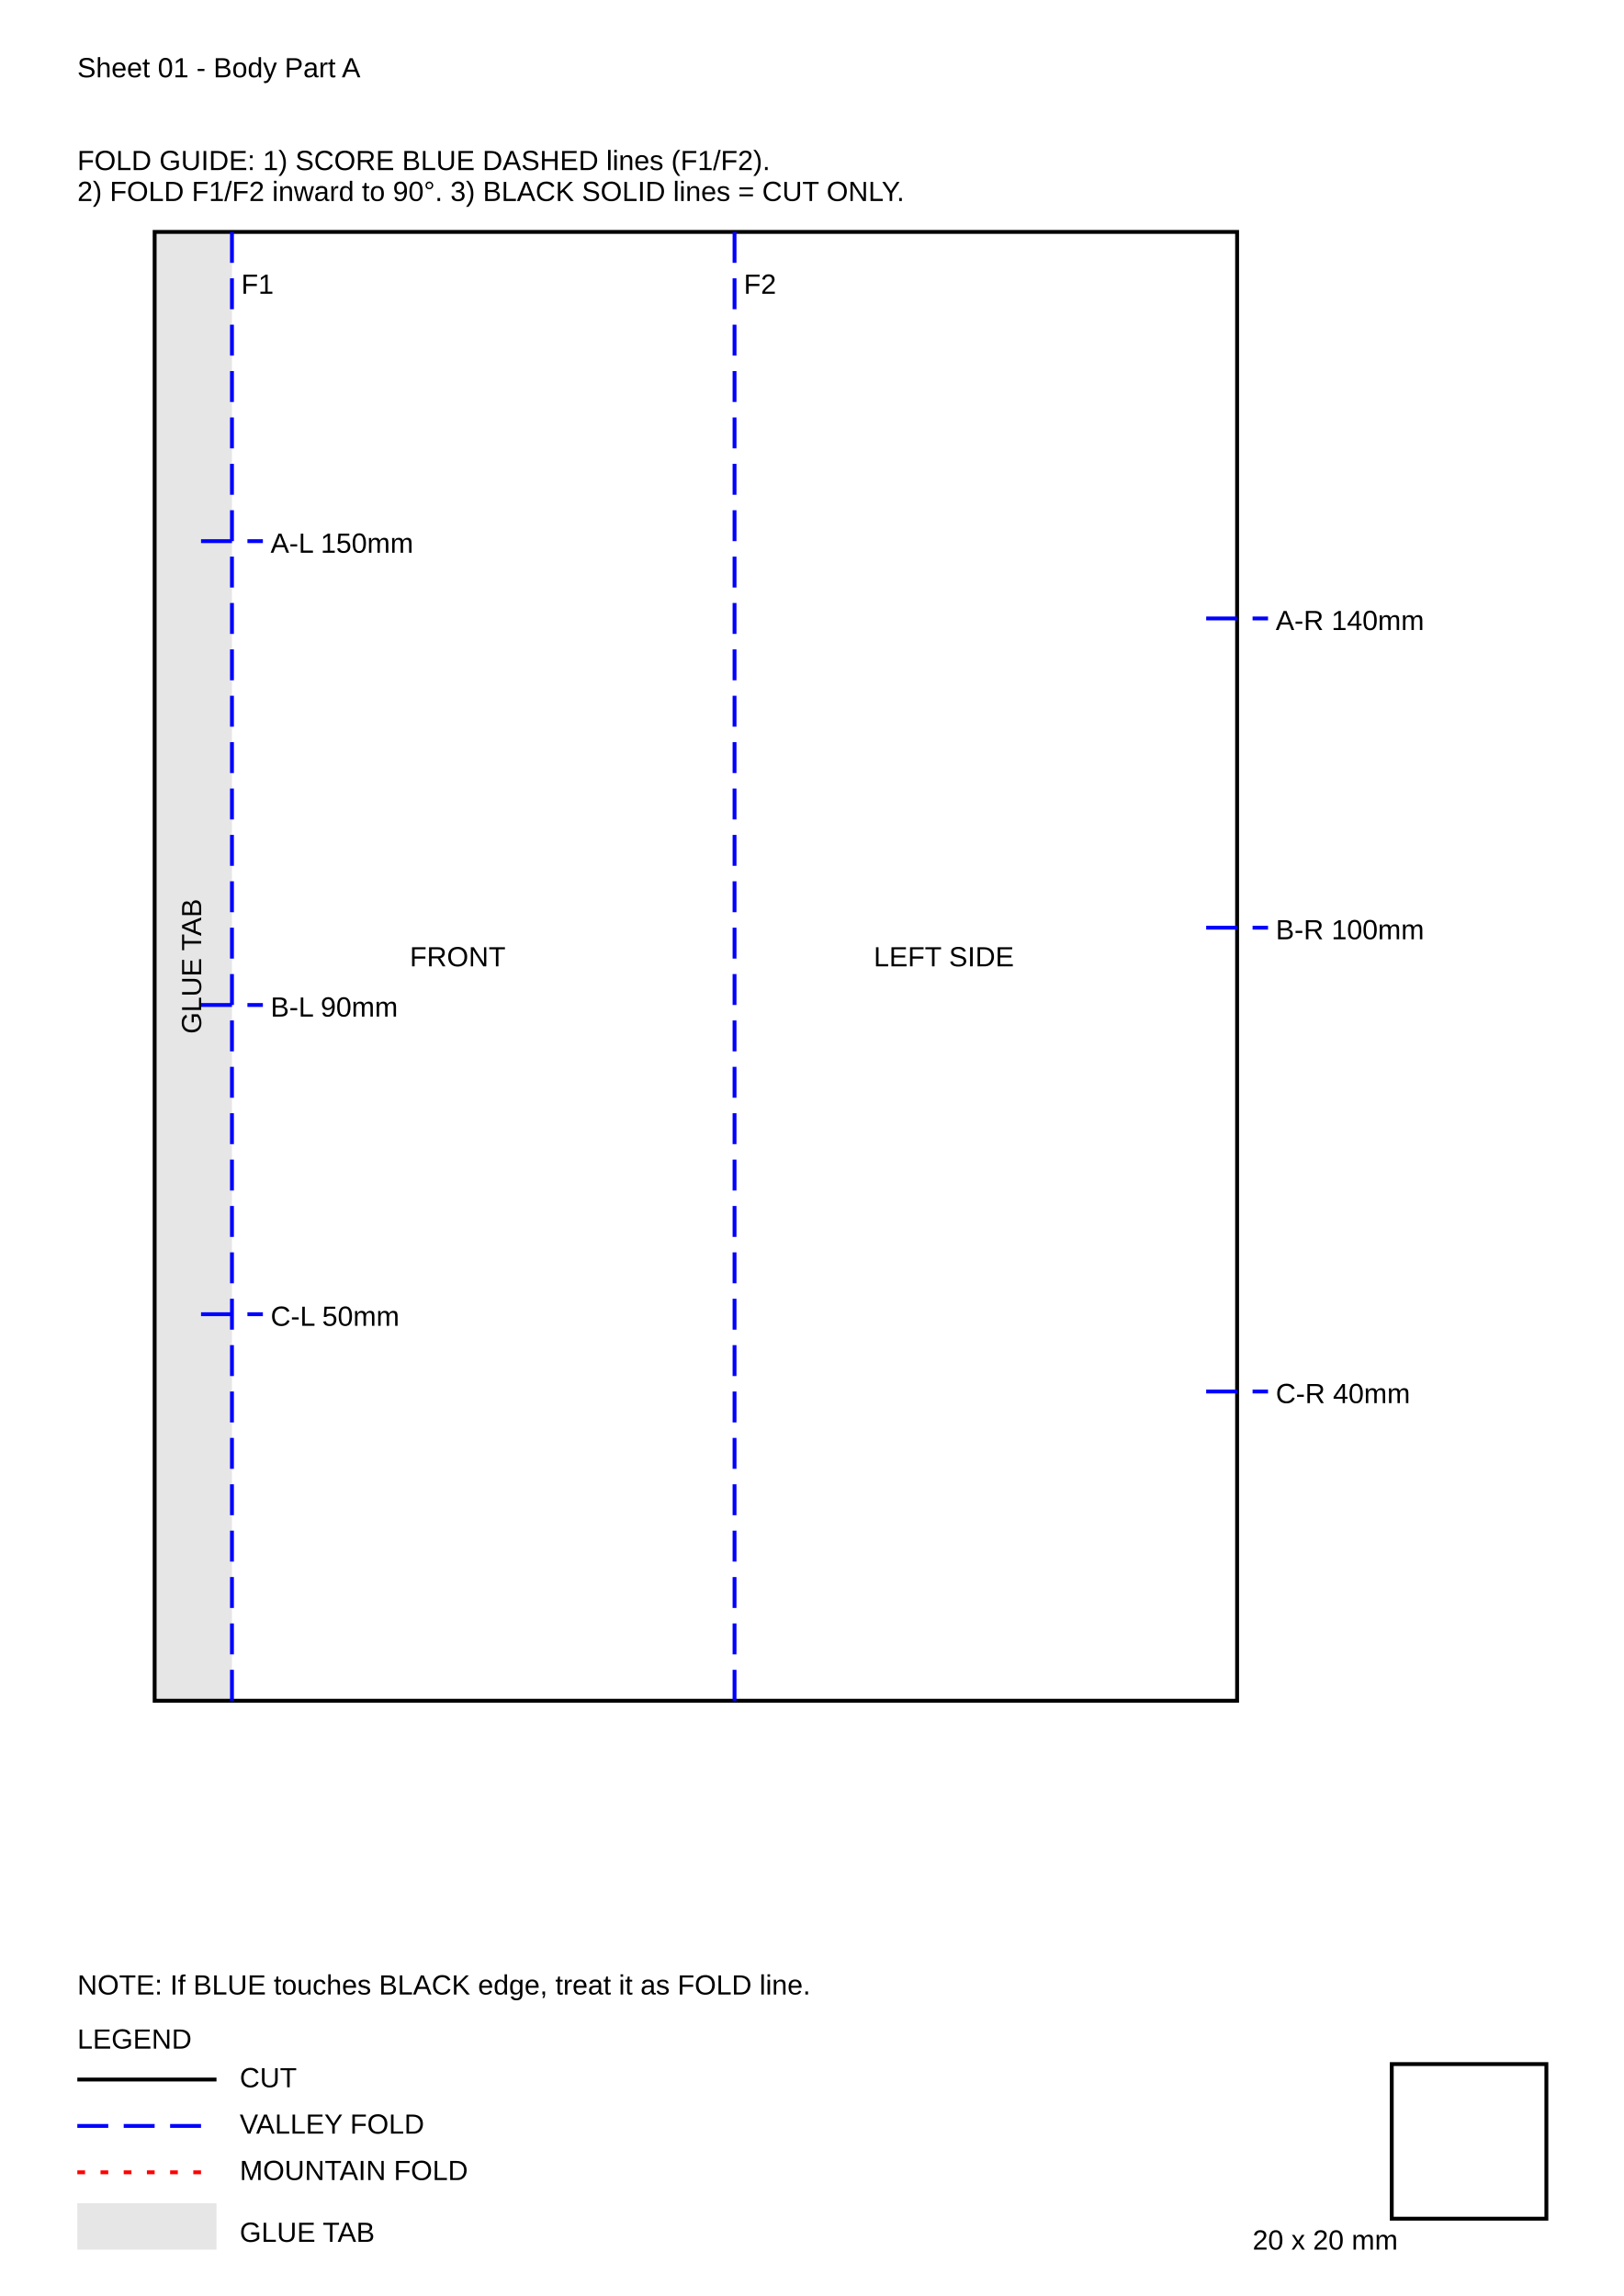
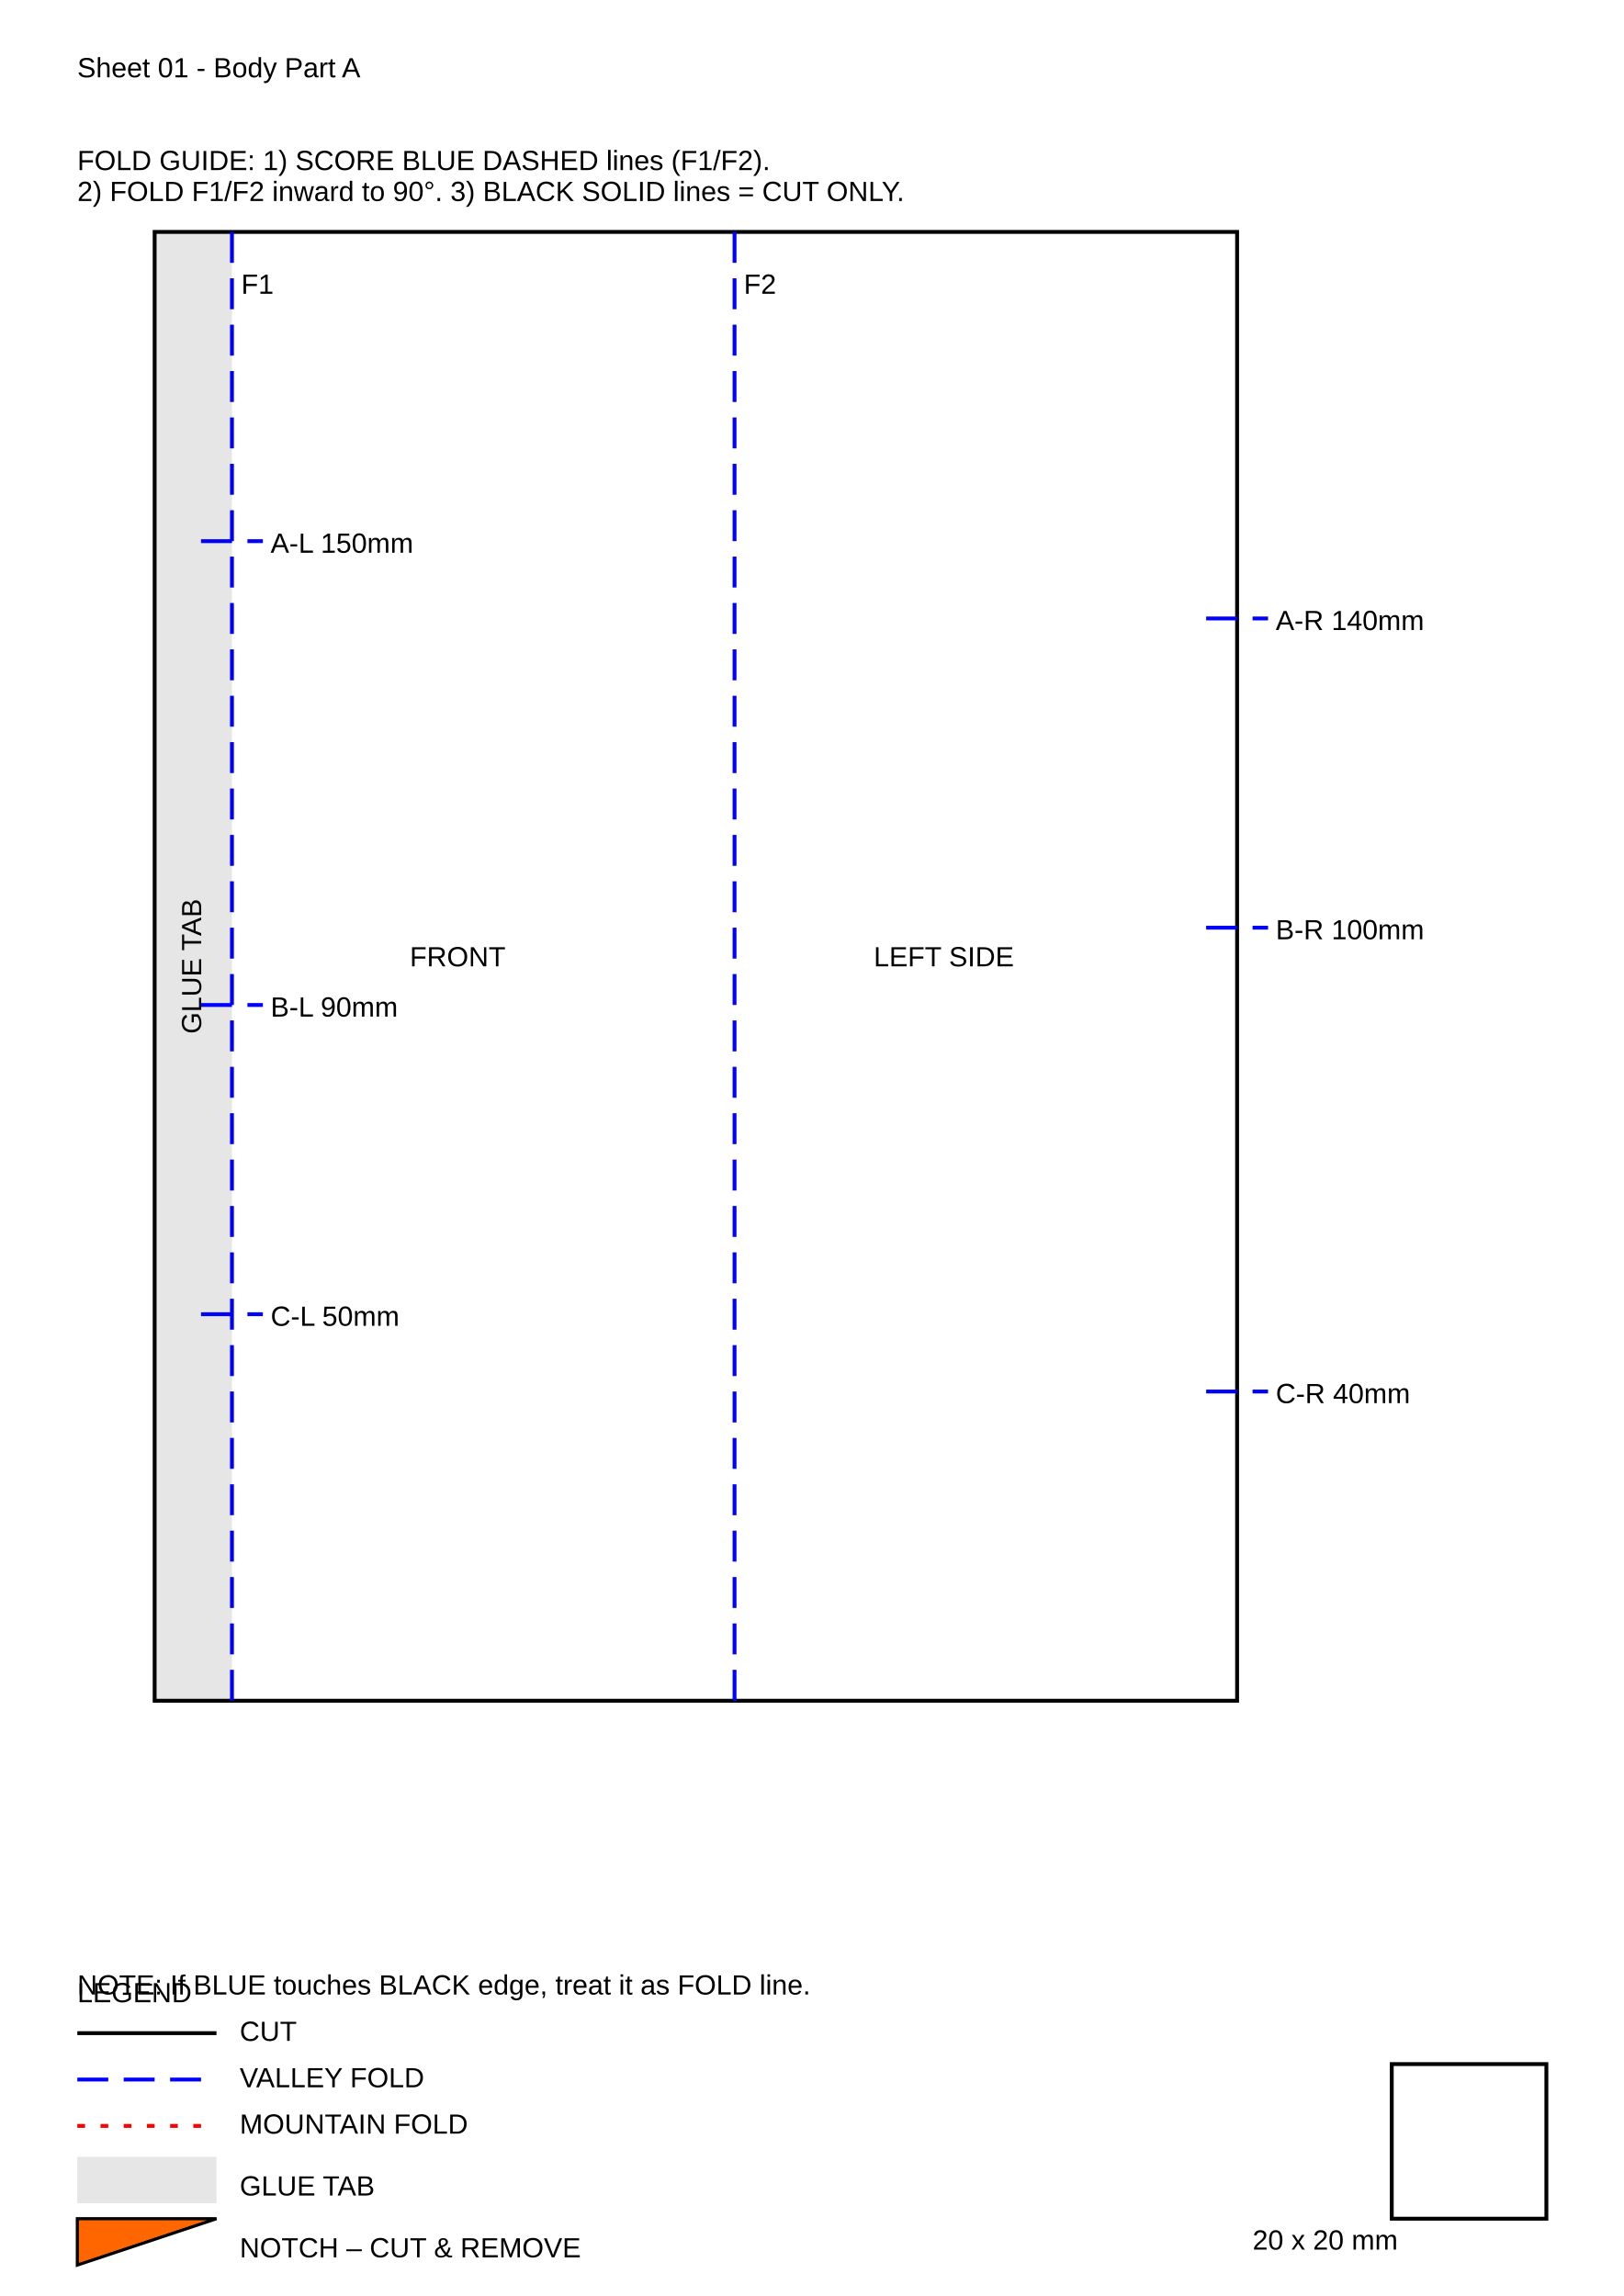
<svg xmlns="http://www.w3.org/2000/svg" baseProfile="full" height="297mm" version="1.1" viewBox="0 0 210 297" width="210mm">
  <defs />
  <text fill="black" font-family="Arial" font-size="3.6px" x="10" y="10">Sheet 01 - Body Part A</text>
  <rect fill="#e6e6e6" height="190.0" stroke="none" width="10.0" x="20" y="30" />
  <rect fill="none" height="190.0" stroke="black" stroke-width="0.5" width="140.0" x="20" y="30" />
  <line fill="none" stroke="blue" stroke-dasharray="4,2" stroke-width="0.5" x1="30.0" x2="30.0" y1="30" y2="220.0" />
  <line fill="none" stroke="blue" stroke-dasharray="4,2" stroke-width="0.5" x1="95.0" x2="95.0" y1="30" y2="220.0" />
  <text fill="black" font-family="Arial" font-size="3.6px" x="31.2" y="38">F1</text>
  <text fill="black" font-family="Arial" font-size="3.6px" x="96.2" y="38">F2</text>
  <text dominant-baseline="middle" fill="black" font-family="Arial" font-size="3.6px" text-anchor="middle" transform="rotate(-90 25.0 125.0)" x="25.0" y="125.0">GLUE TAB</text>
  <text fill="black" font-family="Arial" font-size="3.6px" x="53.0" y="125">FRONT</text>
  <text fill="black" font-family="Arial" font-size="3.6px" x="113.0" y="125">LEFT SIDE</text>
  <line fill="none" stroke="blue" stroke-dasharray="4,2" stroke-width="0.5" x1="26.0" x2="34.0" y1="70.0" y2="70.0" />
  <text fill="black" font-family="Arial" font-size="3.6px" x="35.0" y="71.5">A-L 150mm</text>
  <line fill="none" stroke="blue" stroke-dasharray="4,2" stroke-width="0.5" x1="156.0" x2="164.0" y1="80.0" y2="80.0" />
  <text fill="black" font-family="Arial" font-size="3.6px" x="165.0" y="81.5">A-R 140mm</text>
  <line fill="none" stroke="blue" stroke-dasharray="4,2" stroke-width="0.5" x1="26.0" x2="34.0" y1="130.0" y2="130.0" />
  <text fill="black" font-family="Arial" font-size="3.6px" x="35.0" y="131.5">B-L 90mm</text>
  <line fill="none" stroke="blue" stroke-dasharray="4,2" stroke-width="0.5" x1="156.0" x2="164.0" y1="120.0" y2="120.0" />
  <text fill="black" font-family="Arial" font-size="3.6px" x="165.0" y="121.5">B-R 100mm</text>
  <line fill="none" stroke="blue" stroke-dasharray="4,2" stroke-width="0.5" x1="26.0" x2="34.0" y1="170.0" y2="170.0" />
  <text fill="black" font-family="Arial" font-size="3.6px" x="35.0" y="171.5">C-L 50mm</text>
  <line fill="none" stroke="blue" stroke-dasharray="4,2" stroke-width="0.5" x1="156.0" x2="164.0" y1="180.0" y2="180.0" />
  <text fill="black" font-family="Arial" font-size="3.6px" x="165.0" y="181.5">C-R 40mm</text>
  <text fill="black" font-family="Arial" font-size="3.6px" x="10" y="22">FOLD GUIDE: 1) SCORE BLUE DASHED lines (F1/F2).</text>
  <text fill="black" font-family="Arial" font-size="3.6px" x="10" y="26">2) FOLD F1/F2 inward to 90°.  3) BLACK SOLID lines = CUT ONLY.</text>
  <text fill="black" font-family="Arial" font-size="3.6px" x="10" y="258">NOTE: If BLUE touches BLACK edge, treat it as FOLD line.</text>
-   <text fill="black" font-family="Arial" font-size="3.6px" x="10" y="265">LEGEND</text>
-   <line fill="none" stroke="black" stroke-width="0.5" x1="10" x2="28" y1="269" y2="269" />
-   <text fill="black" font-family="Arial" font-size="3.6px" x="31" y="270">CUT</text>
-   <line fill="none" stroke="blue" stroke-dasharray="4,2" stroke-width="0.5" x1="10" x2="28" y1="275" y2="275" />
-   <text fill="black" font-family="Arial" font-size="3.6px" x="31" y="276">VALLEY FOLD</text>
-   <line fill="none" stroke="red" stroke-dasharray="1,2" stroke-width="0.5" x1="10" x2="28" y1="281" y2="281" />
-   <text fill="black" font-family="Arial" font-size="3.6px" x="31" y="282">MOUNTAIN FOLD</text>
-   <rect fill="#e6e6e6" height="6" stroke="none" width="18" x="10" y="285" />
-   <text fill="black" font-family="Arial" font-size="3.6px" x="31" y="290">GLUE TAB</text>
+   <text fill="black" font-family="Arial" font-size="3.6px" x="10" y="259">LEGEND</text>
+   <line fill="none" stroke="black" stroke-width="0.5" x1="10" x2="28" y1="263" y2="263" />
+   <text fill="black" font-family="Arial" font-size="3.6px" x="31" y="264">CUT</text>
+   <line fill="none" stroke="blue" stroke-dasharray="4,2" stroke-width="0.5" x1="10" x2="28" y1="269" y2="269" />
+   <text fill="black" font-family="Arial" font-size="3.6px" x="31" y="270">VALLEY FOLD</text>
+   <line fill="none" stroke="red" stroke-dasharray="1,2" stroke-width="0.5" x1="10" x2="28" y1="275" y2="275" />
+   <text fill="black" font-family="Arial" font-size="3.6px" x="31" y="276">MOUNTAIN FOLD</text>
+   <rect fill="#e6e6e6" height="6" stroke="none" width="18" x="10" y="279" />
+   <text fill="black" font-family="Arial" font-size="3.6px" x="31" y="284">GLUE TAB</text>
+   <polygon fill="#FF6600" points="10,287 28,287 10,293" stroke="black" stroke-width="0.4" />
+   <text fill="black" font-family="Arial" font-size="3.6px" x="31" y="292">NOTCH – CUT &amp; REMOVE</text>
  <rect fill="none" height="20" stroke="black" stroke-width="0.5" width="20" x="180" y="267" />
  <text fill="black" font-family="Arial" font-size="3.6px" x="162" y="291">20 x 20 mm</text>
</svg>
